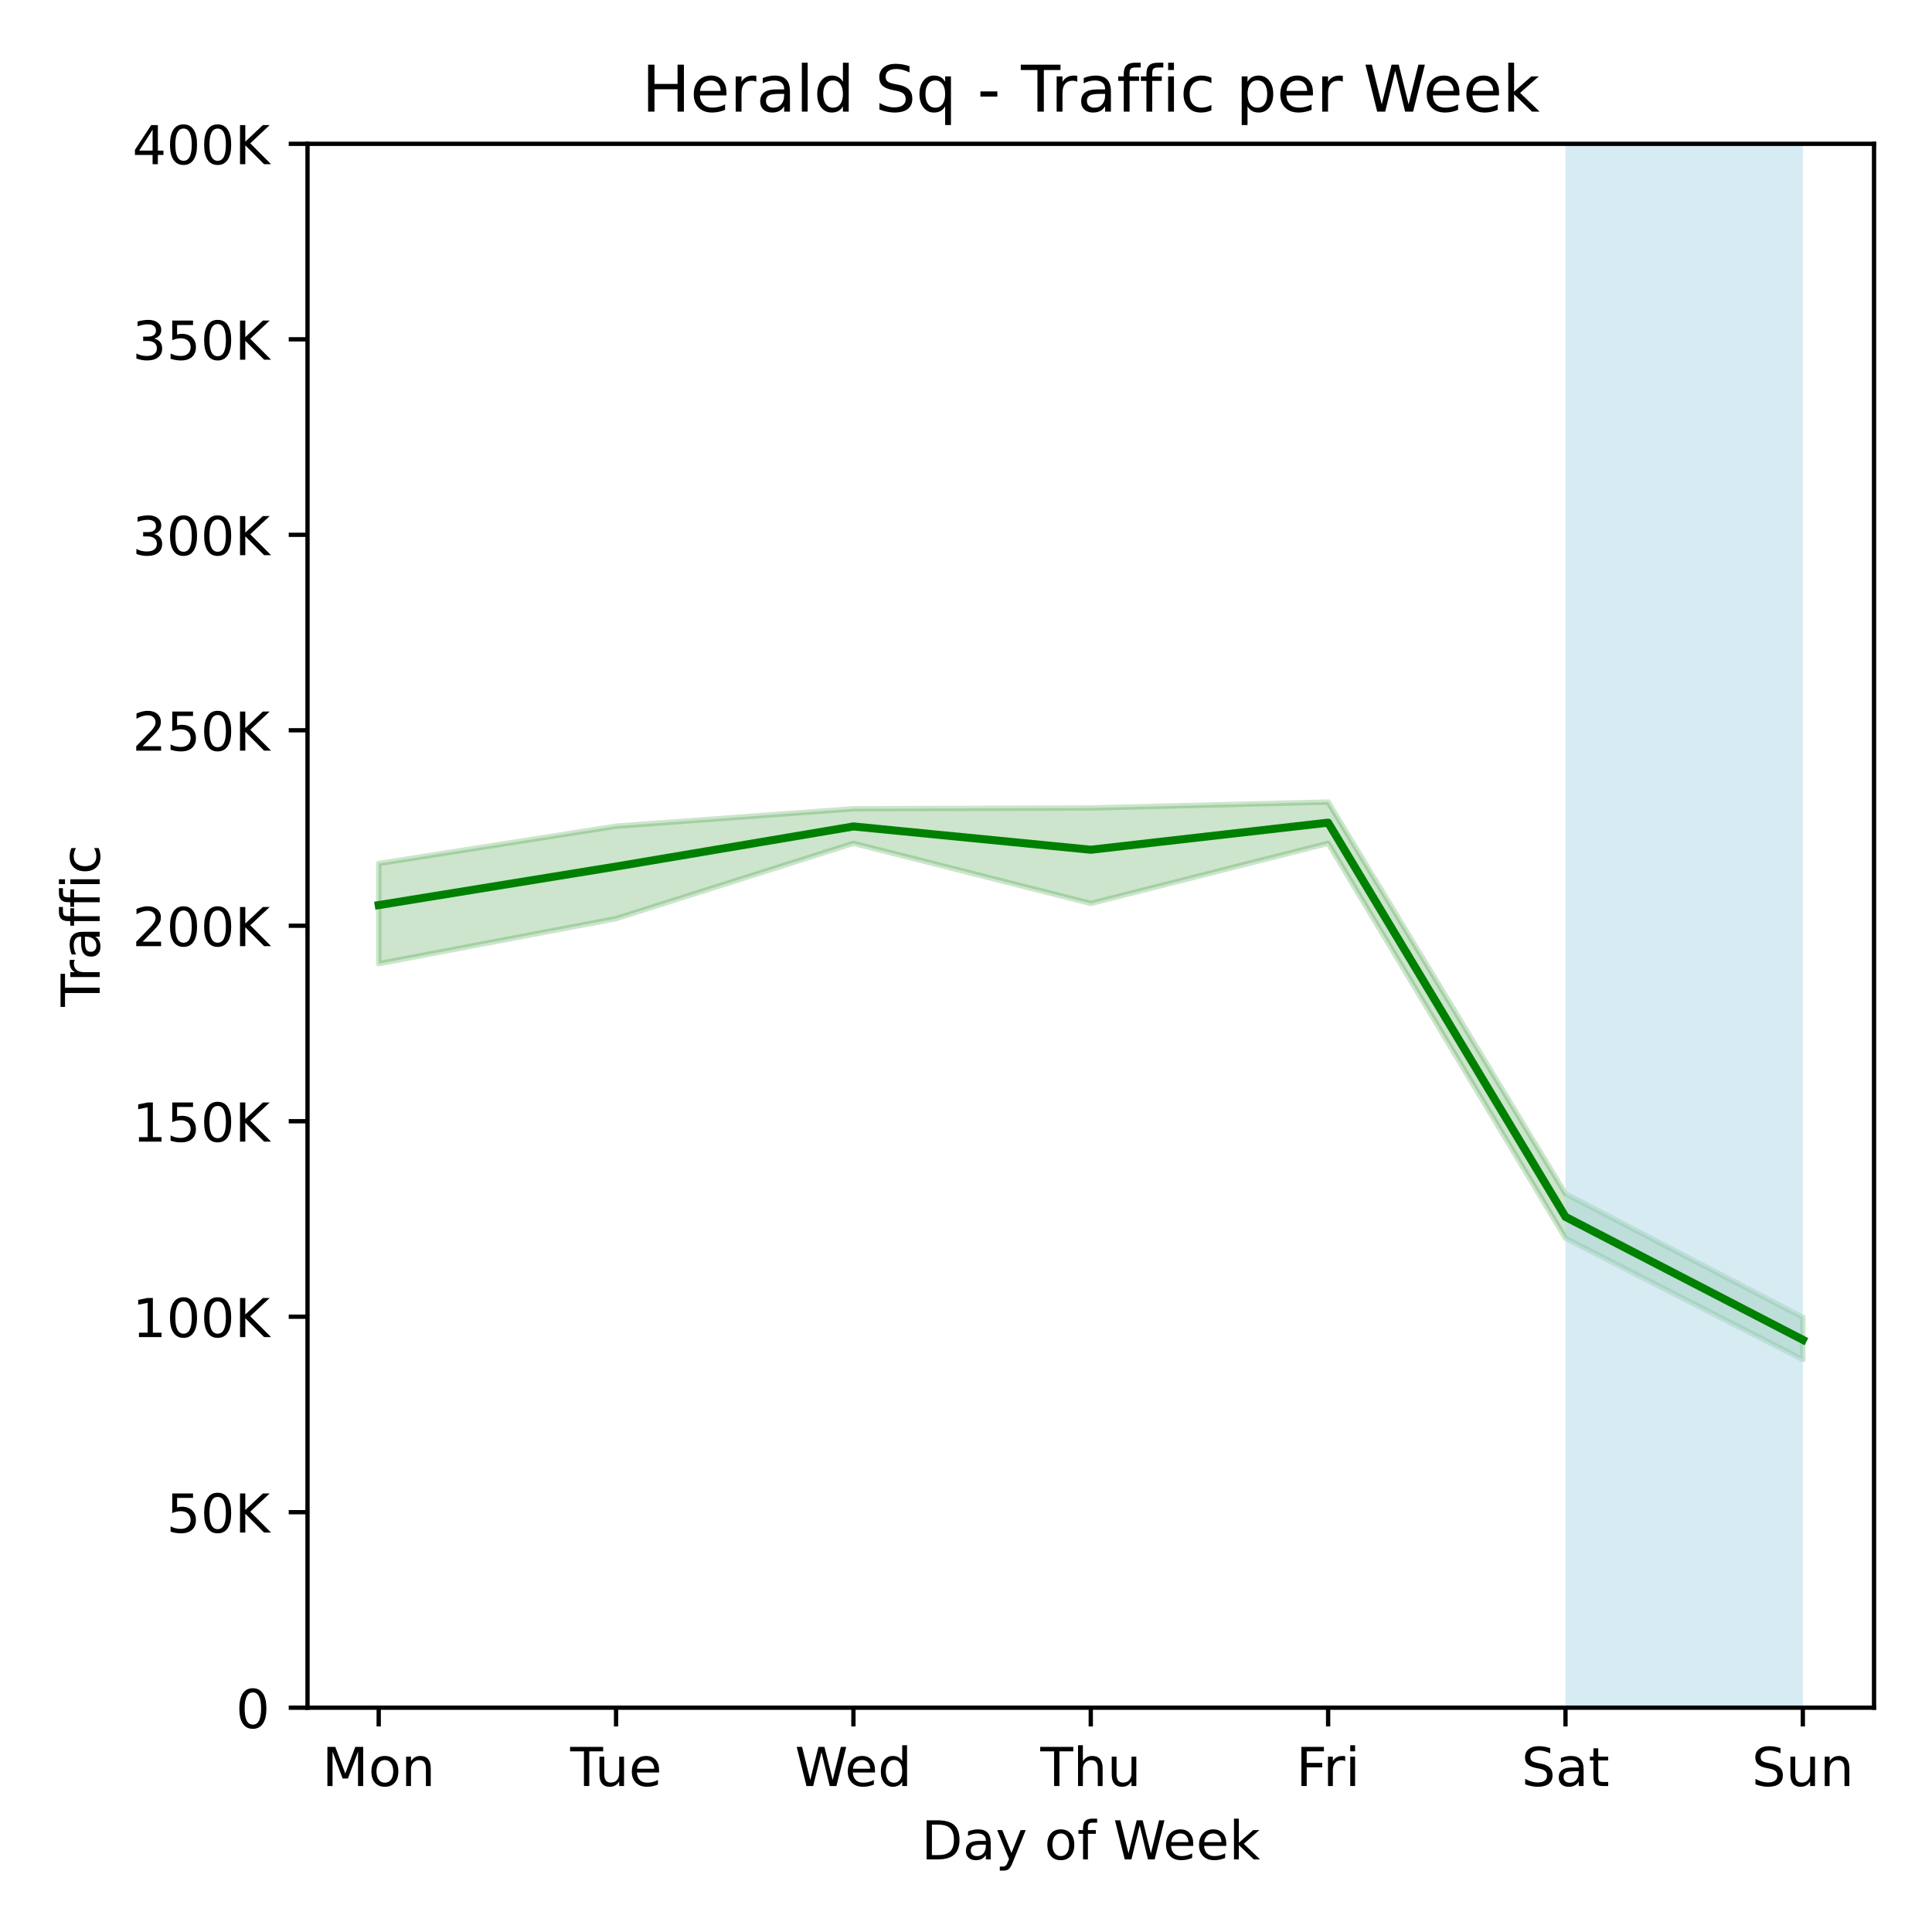
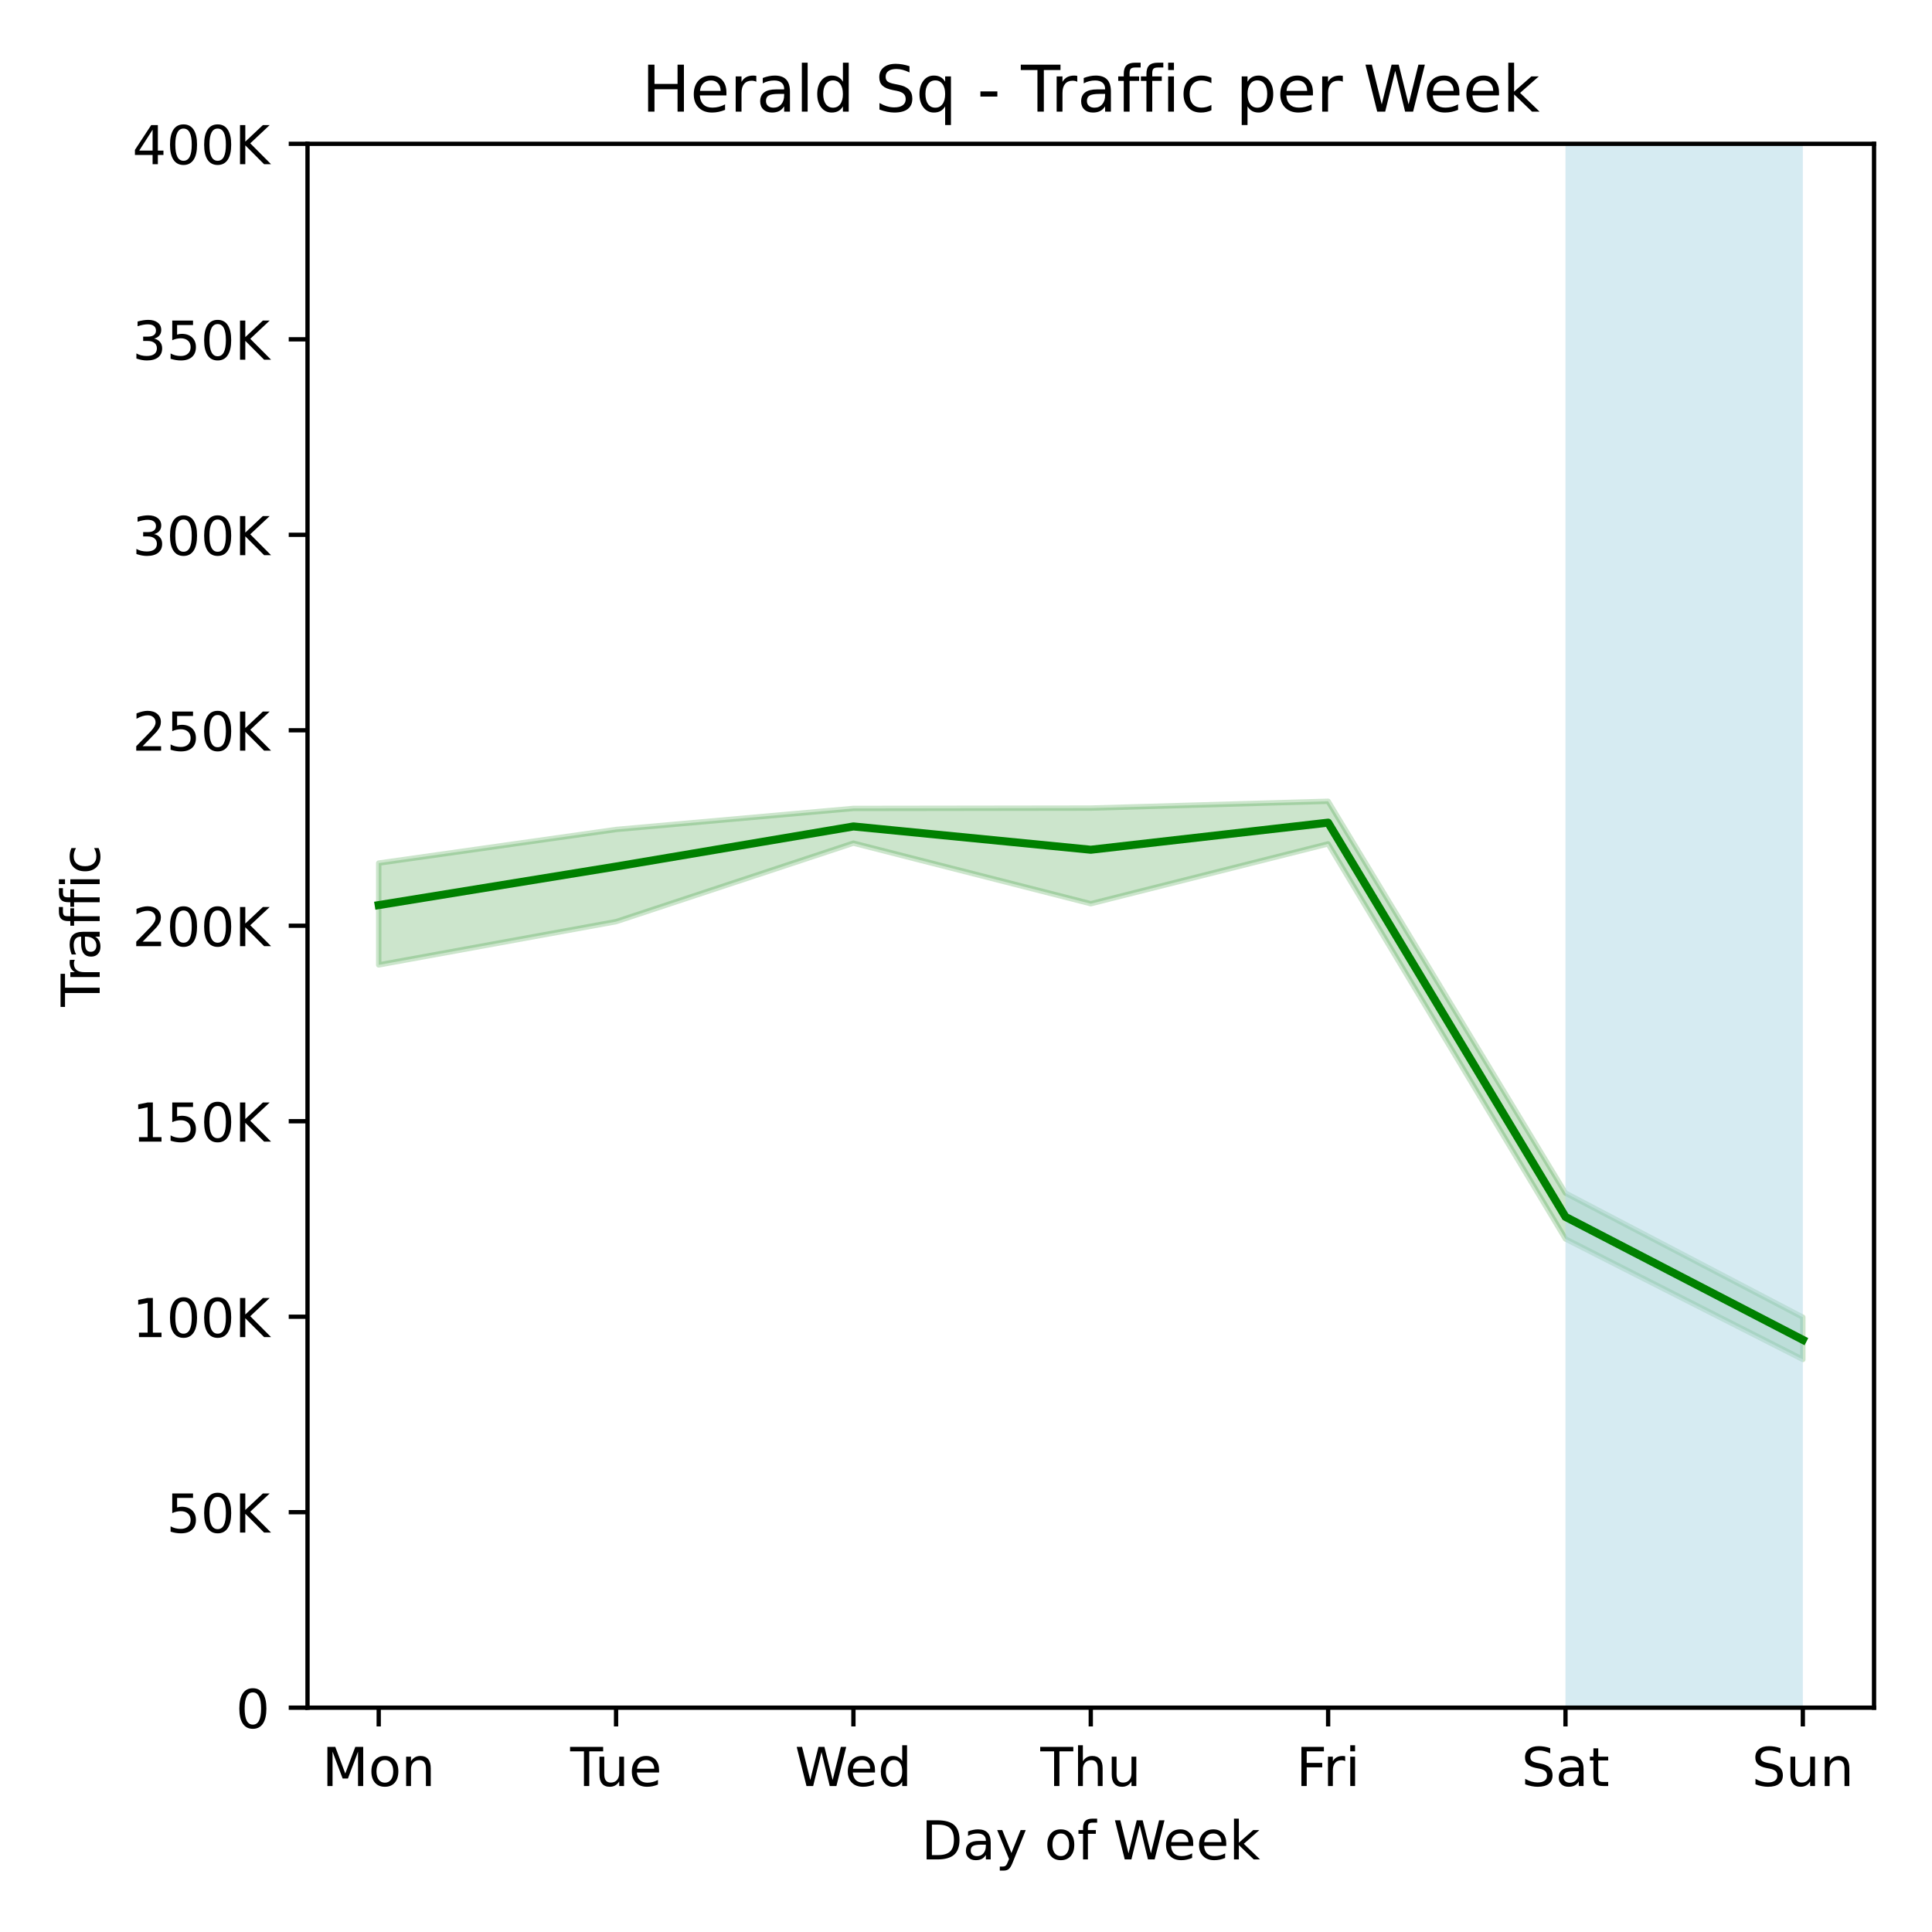
<svg xmlns="http://www.w3.org/2000/svg" xmlns:xlink="http://www.w3.org/1999/xlink" height="360pt" version="1.1" viewBox="0 0 360 360" width="360pt">
  <defs>
    <style type="text/css">
*{stroke-linecap:butt;stroke-linejoin:round;}
  </style>
  </defs>
  <g id="figure_1">
    <g id="patch_1">
      <path d="M 0 360  L 360 360  L 360 0  L 0 0  z " style="fill:#ffffff;" />
    </g>
    <g id="axes_1">
      <g id="patch_2">
        <path d="M 57.3 318.2  L 349.2 318.2  L 349.2 26.8  L 57.3 26.8  z " style="fill:#ffffff;" />
      </g>
      <g id="PolyCollection_1">
        <defs>
-           <path d="M 70.568 -199.103  L 70.568 -180.429  L 114.795 -188.833  L 159.023 -202.86  L 203.25 -191.659  L 247.477 -202.861  L 291.705 -129.267  L 335.932 -106.661  L 335.932 -114.538  L 335.932 -114.538  L 291.705 -137.569  L 247.477 -210.545  L 203.25 -209.447  L 159.023 -209.298  L 114.795 -206.053  L 70.568 -199.103  z " id="mf7af676376" style="stroke:#008000;stroke-opacity:0.2;" />
+           <path d="M 70.568 -199.177  L 70.568 -180.201  L 114.795 -188.266  L 159.023 -202.892  L 203.25 -191.606  L 247.477 -202.756  L 291.705 -129.142  L 335.932 -106.685  L 335.932 -114.553  L 335.932 -114.553  L 291.705 -137.687  L 247.477 -210.692  L 203.25 -209.424  L 159.023 -209.363  L 114.795 -205.439  L 70.568 -199.177  z " id="mc2af7391dd" style="stroke:#008000;stroke-opacity:0.2;" />
        </defs>
-         <g clip-path="url(#pa3c6a014f0)">
-           <use style="fill:#008000;fill-opacity:0.2;stroke:#008000;stroke-opacity:0.2;" x="0" xlink:href="#mf7af676376" y="360" />
+         <g clip-path="url(#pd3eb4d02a4)">
+           <use style="fill:#008000;fill-opacity:0.2;stroke:#008000;stroke-opacity:0.2;" x="0" xlink:href="#mc2af7391dd" y="360" />
        </g>
      </g>
      <g id="patch_3">
-         <path clip-path="url(#pa3c6a014f0)" d="M 291.705 318.2  L 291.705 26.8  L 335.932 26.8  L 335.932 318.2  z " style="fill:#add8e6;opacity:0.5;" />
+         <path clip-path="url(#pd3eb4d02a4)" d="M 291.705 318.2  L 291.705 26.8  L 335.932 26.8  L 335.932 318.2  z " style="fill:#add8e6;opacity:0.5;" />
      </g>
      <g id="matplotlib.axis_1">
        <g id="xtick_1">
          <g id="line2d_1">
            <defs>
-               <path d="M 0 0  L 0 3.5  " id="m16cbcdf027" style="stroke:#000000;stroke-width:0.8;" />
-             </defs>
-             <g>
-               <use style="stroke:#000000;stroke-width:0.8;" x="70.568" xlink:href="#m16cbcdf027" y="318.2" />
+               <path d="M 0 0  L 0 3.5  " id="mcbb4c14043" style="stroke:#000000;stroke-width:0.8;" />
+             </defs>
+             <g>
+               <use style="stroke:#000000;stroke-width:0.8;" x="70.568" xlink:href="#mcbb4c14043" y="318.2" />
            </g>
          </g>
          <g id="text_1">
            <defs>
              <path d="M 9.812 72.906  L 24.516 72.906  L 43.109 23.297  L 61.812 72.906  L 76.516 72.906  L 76.516 0  L 66.891 0  L 66.891 64.016  L 48.094 14.016  L 38.188 14.016  L 19.391 64.016  L 19.391 0  L 9.812 0  z " id="DejaVuSans-77" />
              <path d="M 30.609 48.391  Q 23.391 48.391 19.188 42.75  Q 14.984 37.109 14.984 27.297  Q 14.984 17.484 19.156 11.844  Q 23.344 6.203 30.609 6.203  Q 37.797 6.203 41.984 11.859  Q 46.188 17.531 46.188 27.297  Q 46.188 37.016 41.984 42.703  Q 37.797 48.391 30.609 48.391  z M 30.609 56  Q 42.328 56 49.016 48.375  Q 55.719 40.766 55.719 27.297  Q 55.719 13.875 49.016 6.219  Q 42.328 -1.422 30.609 -1.422  Q 18.844 -1.422 12.172 6.219  Q 5.516 13.875 5.516 27.297  Q 5.516 40.766 12.172 48.375  Q 18.844 56 30.609 56  z " id="DejaVuSans-111" />
              <path d="M 54.891 33.016  L 54.891 0  L 45.906 0  L 45.906 32.719  Q 45.906 40.484 42.875 44.328  Q 39.844 48.188 33.797 48.188  Q 26.516 48.188 22.312 43.547  Q 18.109 38.922 18.109 30.906  L 18.109 0  L 9.078 0  L 9.078 54.688  L 18.109 54.688  L 18.109 46.188  Q 21.344 51.125 25.703 53.562  Q 30.078 56 35.797 56  Q 45.219 56 50.047 50.172  Q 54.891 44.344 54.891 33.016  z " id="DejaVuSans-110" />
            </defs>
            <g transform="translate(60.02599 332.7984)scale(0.1 -0.1)">
              <use xlink:href="#DejaVuSans-77" />
              <use x="86.279" xlink:href="#DejaVuSans-111" />
              <use x="147.461" xlink:href="#DejaVuSans-110" />
            </g>
          </g>
        </g>
        <g id="xtick_2">
          <g id="line2d_2">
            <g>
-               <use style="stroke:#000000;stroke-width:0.8;" x="114.795" xlink:href="#m16cbcdf027" y="318.2" />
+               <use style="stroke:#000000;stroke-width:0.8;" x="114.795" xlink:href="#mcbb4c14043" y="318.2" />
            </g>
          </g>
          <g id="text_2">
            <defs>
              <path d="M -0.297 72.906  L 61.375 72.906  L 61.375 64.594  L 35.5 64.594  L 35.5 0  L 25.594 0  L 25.594 64.594  L -0.297 64.594  z " id="DejaVuSans-84" />
              <path d="M 8.5 21.578  L 8.5 54.688  L 17.484 54.688  L 17.484 21.922  Q 17.484 14.156 20.5 10.266  Q 23.531 6.391 29.594 6.391  Q 36.859 6.391 41.078 11.031  Q 45.312 15.672 45.312 23.688  L 45.312 54.688  L 54.297 54.688  L 54.297 0  L 45.312 0  L 45.312 8.406  Q 42.047 3.422 37.719 1  Q 33.406 -1.422 27.688 -1.422  Q 18.266 -1.422 13.375 4.438  Q 8.5 10.297 8.5 21.578  z M 31.109 56  z " id="DejaVuSans-117" />
              <path d="M 56.203 29.594  L 56.203 25.203  L 14.891 25.203  Q 15.484 15.922 20.484 11.062  Q 25.484 6.203 34.422 6.203  Q 39.594 6.203 44.453 7.469  Q 49.312 8.734 54.109 11.281  L 54.109 2.781  Q 49.266 0.734 44.188 -0.344  Q 39.109 -1.422 33.891 -1.422  Q 20.797 -1.422 13.156 6.188  Q 5.516 13.812 5.516 26.812  Q 5.516 40.234 12.766 48.109  Q 20.016 56 32.328 56  Q 43.359 56 49.781 48.891  Q 56.203 41.797 56.203 29.594  z M 47.219 32.234  Q 47.125 39.594 43.094 43.984  Q 39.062 48.391 32.422 48.391  Q 24.906 48.391 20.391 44.141  Q 15.875 39.891 15.188 32.172  z " id="DejaVuSans-101" />
            </defs>
            <g transform="translate(106.2525 332.7984)scale(0.1 -0.1)">
              <use xlink:href="#DejaVuSans-84" />
              <use x="45.959" xlink:href="#DejaVuSans-117" />
              <use x="109.338" xlink:href="#DejaVuSans-101" />
            </g>
          </g>
        </g>
        <g id="xtick_3">
          <g id="line2d_3">
            <g>
-               <use style="stroke:#000000;stroke-width:0.8;" x="159.023" xlink:href="#m16cbcdf027" y="318.2" />
+               <use style="stroke:#000000;stroke-width:0.8;" x="159.023" xlink:href="#mcbb4c14043" y="318.2" />
            </g>
          </g>
          <g id="text_3">
            <defs>
              <path d="M 3.328 72.906  L 13.281 72.906  L 28.609 11.281  L 43.891 72.906  L 54.984 72.906  L 70.312 11.281  L 85.594 72.906  L 95.609 72.906  L 77.297 0  L 64.891 0  L 49.516 63.281  L 33.984 0  L 21.578 0  z " id="DejaVuSans-87" />
              <path d="M 45.406 46.391  L 45.406 75.984  L 54.391 75.984  L 54.391 0  L 45.406 0  L 45.406 8.203  Q 42.578 3.328 38.25 0.953  Q 33.938 -1.422 27.875 -1.422  Q 17.969 -1.422 11.734 6.484  Q 5.516 14.406 5.516 27.297  Q 5.516 40.188 11.734 48.094  Q 17.969 56 27.875 56  Q 33.938 56 38.25 53.625  Q 42.578 51.266 45.406 46.391  z M 14.797 27.297  Q 14.797 17.391 18.875 11.75  Q 22.953 6.109 30.078 6.109  Q 37.203 6.109 41.297 11.75  Q 45.406 17.391 45.406 27.297  Q 45.406 37.203 41.297 42.844  Q 37.203 48.484 30.078 48.484  Q 22.953 48.484 18.875 42.844  Q 14.797 37.203 14.797 27.297  z " id="DejaVuSans-100" />
            </defs>
            <g transform="translate(148.1219 332.7984)scale(0.1 -0.1)">
              <use xlink:href="#DejaVuSans-87" />
              <use x="93.002" xlink:href="#DejaVuSans-101" />
              <use x="154.525" xlink:href="#DejaVuSans-100" />
            </g>
          </g>
        </g>
        <g id="xtick_4">
          <g id="line2d_4">
            <g>
-               <use style="stroke:#000000;stroke-width:0.8;" x="203.25" xlink:href="#m16cbcdf027" y="318.2" />
+               <use style="stroke:#000000;stroke-width:0.8;" x="203.25" xlink:href="#mcbb4c14043" y="318.2" />
            </g>
          </g>
          <g id="text_4">
            <defs>
              <path d="M 54.891 33.016  L 54.891 0  L 45.906 0  L 45.906 32.719  Q 45.906 40.484 42.875 44.328  Q 39.844 48.188 33.797 48.188  Q 26.516 48.188 22.312 43.547  Q 18.109 38.922 18.109 30.906  L 18.109 0  L 9.078 0  L 9.078 75.984  L 18.109 75.984  L 18.109 46.188  Q 21.344 51.125 25.703 53.562  Q 30.078 56 35.797 56  Q 45.219 56 50.047 50.172  Q 54.891 44.344 54.891 33.016  z " id="DejaVuSans-104" />
            </defs>
            <g transform="translate(193.8586 332.7984)scale(0.1 -0.1)">
              <use xlink:href="#DejaVuSans-84" />
              <use x="61.084" xlink:href="#DejaVuSans-104" />
              <use x="124.463" xlink:href="#DejaVuSans-117" />
            </g>
          </g>
        </g>
        <g id="xtick_5">
          <g id="line2d_5">
            <g>
-               <use style="stroke:#000000;stroke-width:0.8;" x="247.477" xlink:href="#m16cbcdf027" y="318.2" />
+               <use style="stroke:#000000;stroke-width:0.8;" x="247.477" xlink:href="#mcbb4c14043" y="318.2" />
            </g>
          </g>
          <g id="text_5">
            <defs>
              <path d="M 9.812 72.906  L 51.703 72.906  L 51.703 64.594  L 19.672 64.594  L 19.672 43.109  L 48.578 43.109  L 48.578 34.812  L 19.672 34.812  L 19.672 0  L 9.812 0  z " id="DejaVuSans-70" />
              <path d="M 41.109 46.297  Q 39.594 47.172 37.812 47.578  Q 36.031 48 33.891 48  Q 26.266 48 22.188 43.047  Q 18.109 38.094 18.109 28.812  L 18.109 0  L 9.078 0  L 9.078 54.688  L 18.109 54.688  L 18.109 46.188  Q 20.953 51.172 25.484 53.578  Q 30.031 56 36.531 56  Q 37.453 56 38.578 55.875  Q 39.703 55.766 41.062 55.516  z " id="DejaVuSans-114" />
              <path d="M 9.422 54.688  L 18.406 54.688  L 18.406 0  L 9.422 0  z M 9.422 75.984  L 18.406 75.984  L 18.406 64.594  L 9.422 64.594  z " id="DejaVuSans-105" />
            </defs>
            <g transform="translate(241.5195 332.7984)scale(0.1 -0.1)">
              <use xlink:href="#DejaVuSans-70" />
              <use x="50.27" xlink:href="#DejaVuSans-114" />
              <use x="91.383" xlink:href="#DejaVuSans-105" />
            </g>
          </g>
        </g>
        <g id="xtick_6">
          <g id="line2d_6">
            <g>
-               <use style="stroke:#000000;stroke-width:0.8;" x="291.705" xlink:href="#m16cbcdf027" y="318.2" />
+               <use style="stroke:#000000;stroke-width:0.8;" x="291.705" xlink:href="#mcbb4c14043" y="318.2" />
            </g>
          </g>
          <g id="text_6">
            <defs>
              <path d="M 53.516 70.516  L 53.516 60.891  Q 47.906 63.578 42.922 64.891  Q 37.938 66.219 33.297 66.219  Q 25.25 66.219 20.875 63.094  Q 16.5 59.969 16.5 54.203  Q 16.5 49.359 19.406 46.891  Q 22.312 44.438 30.422 42.922  L 36.375 41.703  Q 47.406 39.594 52.656 34.297  Q 57.906 29 57.906 20.125  Q 57.906 9.516 50.797 4.047  Q 43.703 -1.422 29.984 -1.422  Q 24.812 -1.422 18.969 -0.25  Q 13.141 0.922 6.891 3.219  L 6.891 13.375  Q 12.891 10.016 18.656 8.297  Q 24.422 6.594 29.984 6.594  Q 38.422 6.594 43.016 9.906  Q 47.609 13.234 47.609 19.391  Q 47.609 24.75 44.312 27.781  Q 41.016 30.812 33.5 32.328  L 27.484 33.5  Q 16.453 35.688 11.516 40.375  Q 6.594 45.062 6.594 53.422  Q 6.594 63.094 13.406 68.656  Q 20.219 74.219 32.172 74.219  Q 37.312 74.219 42.625 73.281  Q 47.953 72.359 53.516 70.516  z " id="DejaVuSans-83" />
              <path d="M 34.281 27.484  Q 23.391 27.484 19.188 25  Q 14.984 22.516 14.984 16.5  Q 14.984 11.719 18.141 8.906  Q 21.297 6.109 26.703 6.109  Q 34.188 6.109 38.703 11.406  Q 43.219 16.703 43.219 25.484  L 43.219 27.484  z M 52.203 31.203  L 52.203 0  L 43.219 0  L 43.219 8.297  Q 40.141 3.328 35.547 0.953  Q 30.953 -1.422 24.312 -1.422  Q 15.922 -1.422 10.953 3.297  Q 6 8.016 6 15.922  Q 6 25.141 12.172 29.828  Q 18.359 34.516 30.609 34.516  L 43.219 34.516  L 43.219 35.406  Q 43.219 41.609 39.141 45  Q 35.062 48.391 27.688 48.391  Q 23 48.391 18.547 47.266  Q 14.109 46.141 10.016 43.891  L 10.016 52.203  Q 14.938 54.109 19.578 55.047  Q 24.219 56 28.609 56  Q 40.484 56 46.344 49.844  Q 52.203 43.703 52.203 31.203  z " id="DejaVuSans-97" />
              <path d="M 18.312 70.219  L 18.312 54.688  L 36.812 54.688  L 36.812 47.703  L 18.312 47.703  L 18.312 18.016  Q 18.312 11.328 20.141 9.422  Q 21.969 7.516 27.594 7.516  L 36.812 7.516  L 36.812 0  L 27.594 0  Q 17.188 0 13.234 3.875  Q 9.281 7.766 9.281 18.016  L 9.281 47.703  L 2.688 47.703  L 2.688 54.688  L 9.281 54.688  L 9.281 70.219  z " id="DejaVuSans-116" />
            </defs>
            <g transform="translate(283.5061 332.7984)scale(0.1 -0.1)">
              <use xlink:href="#DejaVuSans-83" />
              <use x="63.477" xlink:href="#DejaVuSans-97" />
              <use x="124.756" xlink:href="#DejaVuSans-116" />
            </g>
          </g>
        </g>
        <g id="xtick_7">
          <g id="line2d_7">
            <g>
-               <use style="stroke:#000000;stroke-width:0.8;" x="335.932" xlink:href="#m16cbcdf027" y="318.2" />
+               <use style="stroke:#000000;stroke-width:0.8;" x="335.932" xlink:href="#mcbb4c14043" y="318.2" />
            </g>
          </g>
          <g id="text_7">
            <g transform="translate(326.4201 332.7984)scale(0.1 -0.1)">
              <use xlink:href="#DejaVuSans-83" />
              <use x="63.477" xlink:href="#DejaVuSans-117" />
              <use x="126.855" xlink:href="#DejaVuSans-110" />
            </g>
          </g>
        </g>
        <g id="text_8">
          <defs>
            <path d="M 19.672 64.797  L 19.672 8.109  L 31.594 8.109  Q 46.688 8.109 53.688 14.938  Q 60.688 21.781 60.688 36.531  Q 60.688 51.172 53.688 57.984  Q 46.688 64.797 31.594 64.797  z M 9.812 72.906  L 30.078 72.906  Q 51.266 72.906 61.172 64.094  Q 71.094 55.281 71.094 36.531  Q 71.094 17.672 61.125 8.828  Q 51.172 0 30.078 0  L 9.812 0  z " id="DejaVuSans-68" />
            <path d="M 32.172 -5.078  Q 28.375 -14.844 24.75 -17.812  Q 21.141 -20.797 15.094 -20.797  L 7.906 -20.797  L 7.906 -13.281  L 13.188 -13.281  Q 16.891 -13.281 18.938 -11.516  Q 21 -9.766 23.484 -3.219  L 25.094 0.875  L 2.984 54.688  L 12.5 54.688  L 29.594 11.922  L 46.688 54.688  L 56.203 54.688  z " id="DejaVuSans-121" />
            <path id="DejaVuSans-32" />
            <path d="M 37.109 75.984  L 37.109 68.5  L 28.516 68.5  Q 23.688 68.5 21.797 66.547  Q 19.922 64.594 19.922 59.516  L 19.922 54.688  L 34.719 54.688  L 34.719 47.703  L 19.922 47.703  L 19.922 0  L 10.891 0  L 10.891 47.703  L 2.297 47.703  L 2.297 54.688  L 10.891 54.688  L 10.891 58.5  Q 10.891 67.625 15.141 71.797  Q 19.391 75.984 28.609 75.984  z " id="DejaVuSans-102" />
            <path d="M 9.078 75.984  L 18.109 75.984  L 18.109 31.109  L 44.922 54.688  L 56.391 54.688  L 27.391 29.109  L 57.625 0  L 45.906 0  L 18.109 26.703  L 18.109 0  L 9.078 0  z " id="DejaVuSans-107" />
          </defs>
          <g transform="translate(171.6805 346.4766)scale(0.1 -0.1)">
            <use xlink:href="#DejaVuSans-68" />
            <use x="77.002" xlink:href="#DejaVuSans-97" />
            <use x="138.281" xlink:href="#DejaVuSans-121" />
            <use x="197.461" xlink:href="#DejaVuSans-32" />
            <use x="229.248" xlink:href="#DejaVuSans-111" />
            <use x="290.43" xlink:href="#DejaVuSans-102" />
            <use x="325.635" xlink:href="#DejaVuSans-32" />
            <use x="357.422" xlink:href="#DejaVuSans-87" />
            <use x="450.424" xlink:href="#DejaVuSans-101" />
            <use x="511.947" xlink:href="#DejaVuSans-101" />
            <use x="573.471" xlink:href="#DejaVuSans-107" />
          </g>
        </g>
      </g>
      <g id="matplotlib.axis_2">
        <g id="ytick_1">
          <g id="line2d_8">
            <defs>
-               <path d="M 0 0  L -3.5 0  " id="m7455e4dc59" style="stroke:#000000;stroke-width:0.8;" />
-             </defs>
-             <g>
-               <use style="stroke:#000000;stroke-width:0.8;" x="57.3" xlink:href="#m7455e4dc59" y="318.2" />
+               <path d="M 0 0  L -3.5 0  " id="ma518dbcc1e" style="stroke:#000000;stroke-width:0.8;" />
+             </defs>
+             <g>
+               <use style="stroke:#000000;stroke-width:0.8;" x="57.3" xlink:href="#ma518dbcc1e" y="318.2" />
            </g>
          </g>
          <g id="text_9">
            <defs>
              <path d="M 31.781 66.406  Q 24.172 66.406 20.328 58.906  Q 16.5 51.422 16.5 36.375  Q 16.5 21.391 20.328 13.891  Q 24.172 6.391 31.781 6.391  Q 39.453 6.391 43.281 13.891  Q 47.125 21.391 47.125 36.375  Q 47.125 51.422 43.281 58.906  Q 39.453 66.406 31.781 66.406  z M 31.781 74.219  Q 44.047 74.219 50.516 64.516  Q 56.984 54.828 56.984 36.375  Q 56.984 17.969 50.516 8.266  Q 44.047 -1.422 31.781 -1.422  Q 19.531 -1.422 13.062 8.266  Q 6.594 17.969 6.594 36.375  Q 6.594 54.828 13.062 64.516  Q 19.531 74.219 31.781 74.219  z " id="DejaVuSans-48" />
            </defs>
            <g transform="translate(43.9375 321.9992)scale(0.1 -0.1)">
              <use xlink:href="#DejaVuSans-48" />
            </g>
          </g>
        </g>
        <g id="ytick_2">
          <g id="line2d_9">
            <g>
-               <use style="stroke:#000000;stroke-width:0.8;" x="57.3" xlink:href="#m7455e4dc59" y="281.775" />
+               <use style="stroke:#000000;stroke-width:0.8;" x="57.3" xlink:href="#ma518dbcc1e" y="281.775" />
            </g>
          </g>
          <g id="text_10">
            <defs>
              <path d="M 10.797 72.906  L 49.516 72.906  L 49.516 64.594  L 19.828 64.594  L 19.828 46.734  Q 21.969 47.469 24.109 47.828  Q 26.266 48.188 28.422 48.188  Q 40.625 48.188 47.75 41.5  Q 54.891 34.812 54.891 23.391  Q 54.891 11.625 47.562 5.094  Q 40.234 -1.422 26.906 -1.422  Q 22.312 -1.422 17.547 -0.641  Q 12.797 0.141 7.719 1.703  L 7.719 11.625  Q 12.109 9.234 16.797 8.062  Q 21.484 6.891 26.703 6.891  Q 35.156 6.891 40.078 11.328  Q 45.016 15.766 45.016 23.391  Q 45.016 31 40.078 35.438  Q 35.156 39.891 26.703 39.891  Q 22.75 39.891 18.812 39.016  Q 14.891 38.141 10.797 36.281  z " id="DejaVuSans-53" />
              <path d="M 9.812 72.906  L 19.672 72.906  L 19.672 42.094  L 52.391 72.906  L 65.094 72.906  L 28.906 38.922  L 67.672 0  L 54.688 0  L 19.672 35.109  L 19.672 0  L 9.812 0  z " id="DejaVuSans-75" />
            </defs>
            <g transform="translate(31.01719 285.5742)scale(0.1 -0.1)">
              <use xlink:href="#DejaVuSans-53" />
              <use x="63.623" xlink:href="#DejaVuSans-48" />
              <use x="127.246" xlink:href="#DejaVuSans-75" />
            </g>
          </g>
        </g>
        <g id="ytick_3">
          <g id="line2d_10">
            <g>
-               <use style="stroke:#000000;stroke-width:0.8;" x="57.3" xlink:href="#m7455e4dc59" y="245.35" />
+               <use style="stroke:#000000;stroke-width:0.8;" x="57.3" xlink:href="#ma518dbcc1e" y="245.35" />
            </g>
          </g>
          <g id="text_11">
            <defs>
              <path d="M 12.406 8.297  L 28.516 8.297  L 28.516 63.922  L 10.984 60.406  L 10.984 69.391  L 28.422 72.906  L 38.281 72.906  L 38.281 8.297  L 54.391 8.297  L 54.391 0  L 12.406 0  z " id="DejaVuSans-49" />
            </defs>
            <g transform="translate(24.65469 249.1492)scale(0.1 -0.1)">
              <use xlink:href="#DejaVuSans-49" />
              <use x="63.623" xlink:href="#DejaVuSans-48" />
              <use x="127.246" xlink:href="#DejaVuSans-48" />
              <use x="190.869" xlink:href="#DejaVuSans-75" />
            </g>
          </g>
        </g>
        <g id="ytick_4">
          <g id="line2d_11">
            <g>
-               <use style="stroke:#000000;stroke-width:0.8;" x="57.3" xlink:href="#m7455e4dc59" y="208.925" />
+               <use style="stroke:#000000;stroke-width:0.8;" x="57.3" xlink:href="#ma518dbcc1e" y="208.925" />
            </g>
          </g>
          <g id="text_12">
            <g transform="translate(24.65469 212.7242)scale(0.1 -0.1)">
              <use xlink:href="#DejaVuSans-49" />
              <use x="63.623" xlink:href="#DejaVuSans-53" />
              <use x="127.246" xlink:href="#DejaVuSans-48" />
              <use x="190.869" xlink:href="#DejaVuSans-75" />
            </g>
          </g>
        </g>
        <g id="ytick_5">
          <g id="line2d_12">
            <g>
-               <use style="stroke:#000000;stroke-width:0.8;" x="57.3" xlink:href="#m7455e4dc59" y="172.5" />
+               <use style="stroke:#000000;stroke-width:0.8;" x="57.3" xlink:href="#ma518dbcc1e" y="172.5" />
            </g>
          </g>
          <g id="text_13">
            <defs>
              <path d="M 19.188 8.297  L 53.609 8.297  L 53.609 0  L 7.328 0  L 7.328 8.297  Q 12.938 14.109 22.625 23.891  Q 32.328 33.688 34.812 36.531  Q 39.547 41.844 41.422 45.531  Q 43.312 49.219 43.312 52.781  Q 43.312 58.594 39.234 62.25  Q 35.156 65.922 28.609 65.922  Q 23.969 65.922 18.812 64.312  Q 13.672 62.703 7.812 59.422  L 7.812 69.391  Q 13.766 71.781 18.938 73  Q 24.125 74.219 28.422 74.219  Q 39.75 74.219 46.484 68.547  Q 53.219 62.891 53.219 53.422  Q 53.219 48.922 51.531 44.891  Q 49.859 40.875 45.406 35.406  Q 44.188 33.984 37.641 27.219  Q 31.109 20.453 19.188 8.297  z " id="DejaVuSans-50" />
            </defs>
            <g transform="translate(24.65469 176.2992)scale(0.1 -0.1)">
              <use xlink:href="#DejaVuSans-50" />
              <use x="63.623" xlink:href="#DejaVuSans-48" />
              <use x="127.246" xlink:href="#DejaVuSans-48" />
              <use x="190.869" xlink:href="#DejaVuSans-75" />
            </g>
          </g>
        </g>
        <g id="ytick_6">
          <g id="line2d_13">
            <g>
-               <use style="stroke:#000000;stroke-width:0.8;" x="57.3" xlink:href="#m7455e4dc59" y="136.075" />
+               <use style="stroke:#000000;stroke-width:0.8;" x="57.3" xlink:href="#ma518dbcc1e" y="136.075" />
            </g>
          </g>
          <g id="text_14">
            <g transform="translate(24.65469 139.8742)scale(0.1 -0.1)">
              <use xlink:href="#DejaVuSans-50" />
              <use x="63.623" xlink:href="#DejaVuSans-53" />
              <use x="127.246" xlink:href="#DejaVuSans-48" />
              <use x="190.869" xlink:href="#DejaVuSans-75" />
            </g>
          </g>
        </g>
        <g id="ytick_7">
          <g id="line2d_14">
            <g>
-               <use style="stroke:#000000;stroke-width:0.8;" x="57.3" xlink:href="#m7455e4dc59" y="99.65" />
+               <use style="stroke:#000000;stroke-width:0.8;" x="57.3" xlink:href="#ma518dbcc1e" y="99.65" />
            </g>
          </g>
          <g id="text_15">
            <defs>
              <path d="M 40.578 39.312  Q 47.656 37.797 51.625 33  Q 55.609 28.219 55.609 21.188  Q 55.609 10.406 48.188 4.484  Q 40.766 -1.422 27.094 -1.422  Q 22.516 -1.422 17.656 -0.516  Q 12.797 0.391 7.625 2.203  L 7.625 11.719  Q 11.719 9.328 16.594 8.109  Q 21.484 6.891 26.812 6.891  Q 36.078 6.891 40.938 10.547  Q 45.797 14.203 45.797 21.188  Q 45.797 27.641 41.281 31.266  Q 36.766 34.906 28.719 34.906  L 20.219 34.906  L 20.219 43.016  L 29.109 43.016  Q 36.375 43.016 40.234 45.922  Q 44.094 48.828 44.094 54.297  Q 44.094 59.906 40.109 62.906  Q 36.141 65.922 28.719 65.922  Q 24.656 65.922 20.016 65.031  Q 15.375 64.156 9.812 62.312  L 9.812 71.094  Q 15.438 72.656 20.344 73.438  Q 25.25 74.219 29.594 74.219  Q 40.828 74.219 47.359 69.109  Q 53.906 64.016 53.906 55.328  Q 53.906 49.266 50.438 45.094  Q 46.969 40.922 40.578 39.312  z " id="DejaVuSans-51" />
            </defs>
            <g transform="translate(24.65469 103.4492)scale(0.1 -0.1)">
              <use xlink:href="#DejaVuSans-51" />
              <use x="63.623" xlink:href="#DejaVuSans-48" />
              <use x="127.246" xlink:href="#DejaVuSans-48" />
              <use x="190.869" xlink:href="#DejaVuSans-75" />
            </g>
          </g>
        </g>
        <g id="ytick_8">
          <g id="line2d_15">
            <g>
-               <use style="stroke:#000000;stroke-width:0.8;" x="57.3" xlink:href="#m7455e4dc59" y="63.225" />
+               <use style="stroke:#000000;stroke-width:0.8;" x="57.3" xlink:href="#ma518dbcc1e" y="63.225" />
            </g>
          </g>
          <g id="text_16">
            <g transform="translate(24.65469 67.02422)scale(0.1 -0.1)">
              <use xlink:href="#DejaVuSans-51" />
              <use x="63.623" xlink:href="#DejaVuSans-53" />
              <use x="127.246" xlink:href="#DejaVuSans-48" />
              <use x="190.869" xlink:href="#DejaVuSans-75" />
            </g>
          </g>
        </g>
        <g id="ytick_9">
          <g id="line2d_16">
            <g>
-               <use style="stroke:#000000;stroke-width:0.8;" x="57.3" xlink:href="#m7455e4dc59" y="26.8" />
+               <use style="stroke:#000000;stroke-width:0.8;" x="57.3" xlink:href="#ma518dbcc1e" y="26.8" />
            </g>
          </g>
          <g id="text_17">
            <defs>
              <path d="M 37.797 64.312  L 12.891 25.391  L 37.797 25.391  z M 35.203 72.906  L 47.609 72.906  L 47.609 25.391  L 58.016 25.391  L 58.016 17.188  L 47.609 17.188  L 47.609 0  L 37.797 0  L 37.797 17.188  L 4.891 17.188  L 4.891 26.703  z " id="DejaVuSans-52" />
            </defs>
            <g transform="translate(24.65469 30.59922)scale(0.1 -0.1)">
              <use xlink:href="#DejaVuSans-52" />
              <use x="63.623" xlink:href="#DejaVuSans-48" />
              <use x="127.246" xlink:href="#DejaVuSans-48" />
              <use x="190.869" xlink:href="#DejaVuSans-75" />
            </g>
          </g>
        </g>
        <g id="text_18">
          <defs>
            <path d="M 48.781 52.594  L 48.781 44.188  Q 44.969 46.297 41.141 47.344  Q 37.312 48.391 33.406 48.391  Q 24.656 48.391 19.812 42.844  Q 14.984 37.312 14.984 27.297  Q 14.984 17.281 19.812 11.734  Q 24.656 6.203 33.406 6.203  Q 37.312 6.203 41.141 7.25  Q 44.969 8.297 48.781 10.406  L 48.781 2.094  Q 45.016 0.344 40.984 -0.531  Q 36.969 -1.422 32.422 -1.422  Q 20.062 -1.422 12.781 6.344  Q 5.516 14.109 5.516 27.297  Q 5.516 40.672 12.859 48.328  Q 20.219 56 33.016 56  Q 37.156 56 41.109 55.141  Q 45.062 54.297 48.781 52.594  z " id="DejaVuSans-99" />
          </defs>
          <g transform="translate(18.575 187.5945)rotate(-90)scale(0.1 -0.1)">
            <use xlink:href="#DejaVuSans-84" />
            <use x="46.334" xlink:href="#DejaVuSans-114" />
            <use x="87.447" xlink:href="#DejaVuSans-97" />
            <use x="148.727" xlink:href="#DejaVuSans-102" />
            <use x="183.932" xlink:href="#DejaVuSans-102" />
            <use x="219.137" xlink:href="#DejaVuSans-105" />
            <use x="246.92" xlink:href="#DejaVuSans-99" />
          </g>
        </g>
      </g>
      <g id="line2d_17">
-         <path clip-path="url(#pa3c6a014f0)" d="M 70.568 168.652  L 114.795 161.466  L 159.023 153.996  L 203.25 158.337  L 247.477 153.289  L 291.705 226.745  L 335.932 249.657  " style="fill:none;stroke:#008000;stroke-linecap:square;stroke-width:1.5;" />
+         <path clip-path="url(#pd3eb4d02a4)" d="M 70.568 168.652  L 114.795 161.466  L 159.023 153.996  L 203.25 158.337  L 247.477 153.289  L 291.705 226.745  L 335.932 249.657  " style="fill:none;stroke:#008000;stroke-linecap:square;stroke-width:1.5;" />
      </g>
      <g id="patch_4">
        <path d="M 57.3 318.2  L 57.3 26.8  " style="fill:none;stroke:#000000;stroke-linecap:square;stroke-linejoin:miter;stroke-width:0.8;" />
      </g>
      <g id="patch_5">
        <path d="M 349.2 318.2  L 349.2 26.8  " style="fill:none;stroke:#000000;stroke-linecap:square;stroke-linejoin:miter;stroke-width:0.8;" />
      </g>
      <g id="patch_6">
        <path d="M 57.3 318.2  L 349.2 318.2  " style="fill:none;stroke:#000000;stroke-linecap:square;stroke-linejoin:miter;stroke-width:0.8;" />
      </g>
      <g id="patch_7">
        <path d="M 57.3 26.8  L 349.2 26.8  " style="fill:none;stroke:#000000;stroke-linecap:square;stroke-linejoin:miter;stroke-width:0.8;" />
      </g>
      <g id="text_19">
        <defs>
          <path d="M 9.812 72.906  L 19.672 72.906  L 19.672 43.016  L 55.516 43.016  L 55.516 72.906  L 65.375 72.906  L 65.375 0  L 55.516 0  L 55.516 34.719  L 19.672 34.719  L 19.672 0  L 9.812 0  z " id="DejaVuSans-72" />
          <path d="M 9.422 75.984  L 18.406 75.984  L 18.406 0  L 9.422 0  z " id="DejaVuSans-108" />
          <path d="M 14.797 27.297  Q 14.797 17.391 18.875 11.75  Q 22.953 6.109 30.078 6.109  Q 37.203 6.109 41.297 11.75  Q 45.406 17.391 45.406 27.297  Q 45.406 37.203 41.297 42.844  Q 37.203 48.484 30.078 48.484  Q 22.953 48.484 18.875 42.844  Q 14.797 37.203 14.797 27.297  z M 45.406 8.203  Q 42.578 3.328 38.25 0.953  Q 33.938 -1.422 27.875 -1.422  Q 17.969 -1.422 11.734 6.484  Q 5.516 14.406 5.516 27.297  Q 5.516 40.188 11.734 48.094  Q 17.969 56 27.875 56  Q 33.938 56 38.25 53.625  Q 42.578 51.266 45.406 46.391  L 45.406 54.688  L 54.391 54.688  L 54.391 -20.797  L 45.406 -20.797  z " id="DejaVuSans-113" />
          <path d="M 4.891 31.391  L 31.203 31.391  L 31.203 23.391  L 4.891 23.391  z " id="DejaVuSans-45" />
          <path d="M 18.109 8.203  L 18.109 -20.797  L 9.078 -20.797  L 9.078 54.688  L 18.109 54.688  L 18.109 46.391  Q 20.953 51.266 25.266 53.625  Q 29.594 56 35.594 56  Q 45.562 56 51.781 48.094  Q 58.016 40.188 58.016 27.297  Q 58.016 14.406 51.781 6.484  Q 45.562 -1.422 35.594 -1.422  Q 29.594 -1.422 25.266 0.953  Q 20.953 3.328 18.109 8.203  z M 48.688 27.297  Q 48.688 37.203 44.609 42.844  Q 40.531 48.484 33.406 48.484  Q 26.266 48.484 22.188 42.844  Q 18.109 37.203 18.109 27.297  Q 18.109 17.391 22.188 11.75  Q 26.266 6.109 33.406 6.109  Q 40.531 6.109 44.609 11.75  Q 48.688 17.391 48.688 27.297  z " id="DejaVuSans-112" />
        </defs>
        <g transform="translate(119.5903 20.8)scale(0.12 -0.12)">
          <use xlink:href="#DejaVuSans-72" />
          <use x="75.195" xlink:href="#DejaVuSans-101" />
          <use x="136.719" xlink:href="#DejaVuSans-114" />
          <use x="177.832" xlink:href="#DejaVuSans-97" />
          <use x="239.111" xlink:href="#DejaVuSans-108" />
          <use x="266.895" xlink:href="#DejaVuSans-100" />
          <use x="330.371" xlink:href="#DejaVuSans-32" />
          <use x="362.158" xlink:href="#DejaVuSans-83" />
          <use x="425.635" xlink:href="#DejaVuSans-113" />
          <use x="489.111" xlink:href="#DejaVuSans-32" />
          <use x="520.898" xlink:href="#DejaVuSans-45" />
          <use x="556.982" xlink:href="#DejaVuSans-32" />
          <use x="588.77" xlink:href="#DejaVuSans-84" />
          <use x="635.104" xlink:href="#DejaVuSans-114" />
          <use x="676.217" xlink:href="#DejaVuSans-97" />
          <use x="737.496" xlink:href="#DejaVuSans-102" />
          <use x="772.701" xlink:href="#DejaVuSans-102" />
          <use x="807.906" xlink:href="#DejaVuSans-105" />
          <use x="835.689" xlink:href="#DejaVuSans-99" />
          <use x="890.67" xlink:href="#DejaVuSans-32" />
          <use x="922.457" xlink:href="#DejaVuSans-112" />
          <use x="985.934" xlink:href="#DejaVuSans-101" />
          <use x="1047.457" xlink:href="#DejaVuSans-114" />
          <use x="1088.57" xlink:href="#DejaVuSans-32" />
          <use x="1120.357" xlink:href="#DejaVuSans-87" />
          <use x="1213.359" xlink:href="#DejaVuSans-101" />
          <use x="1274.883" xlink:href="#DejaVuSans-101" />
          <use x="1336.406" xlink:href="#DejaVuSans-107" />
        </g>
      </g>
    </g>
  </g>
  <defs>
-     <clipPath id="pa3c6a014f0">
+     <clipPath id="pd3eb4d02a4">
      <rect height="291.4" width="291.9" x="57.3" y="26.8" />
    </clipPath>
  </defs>
</svg>
